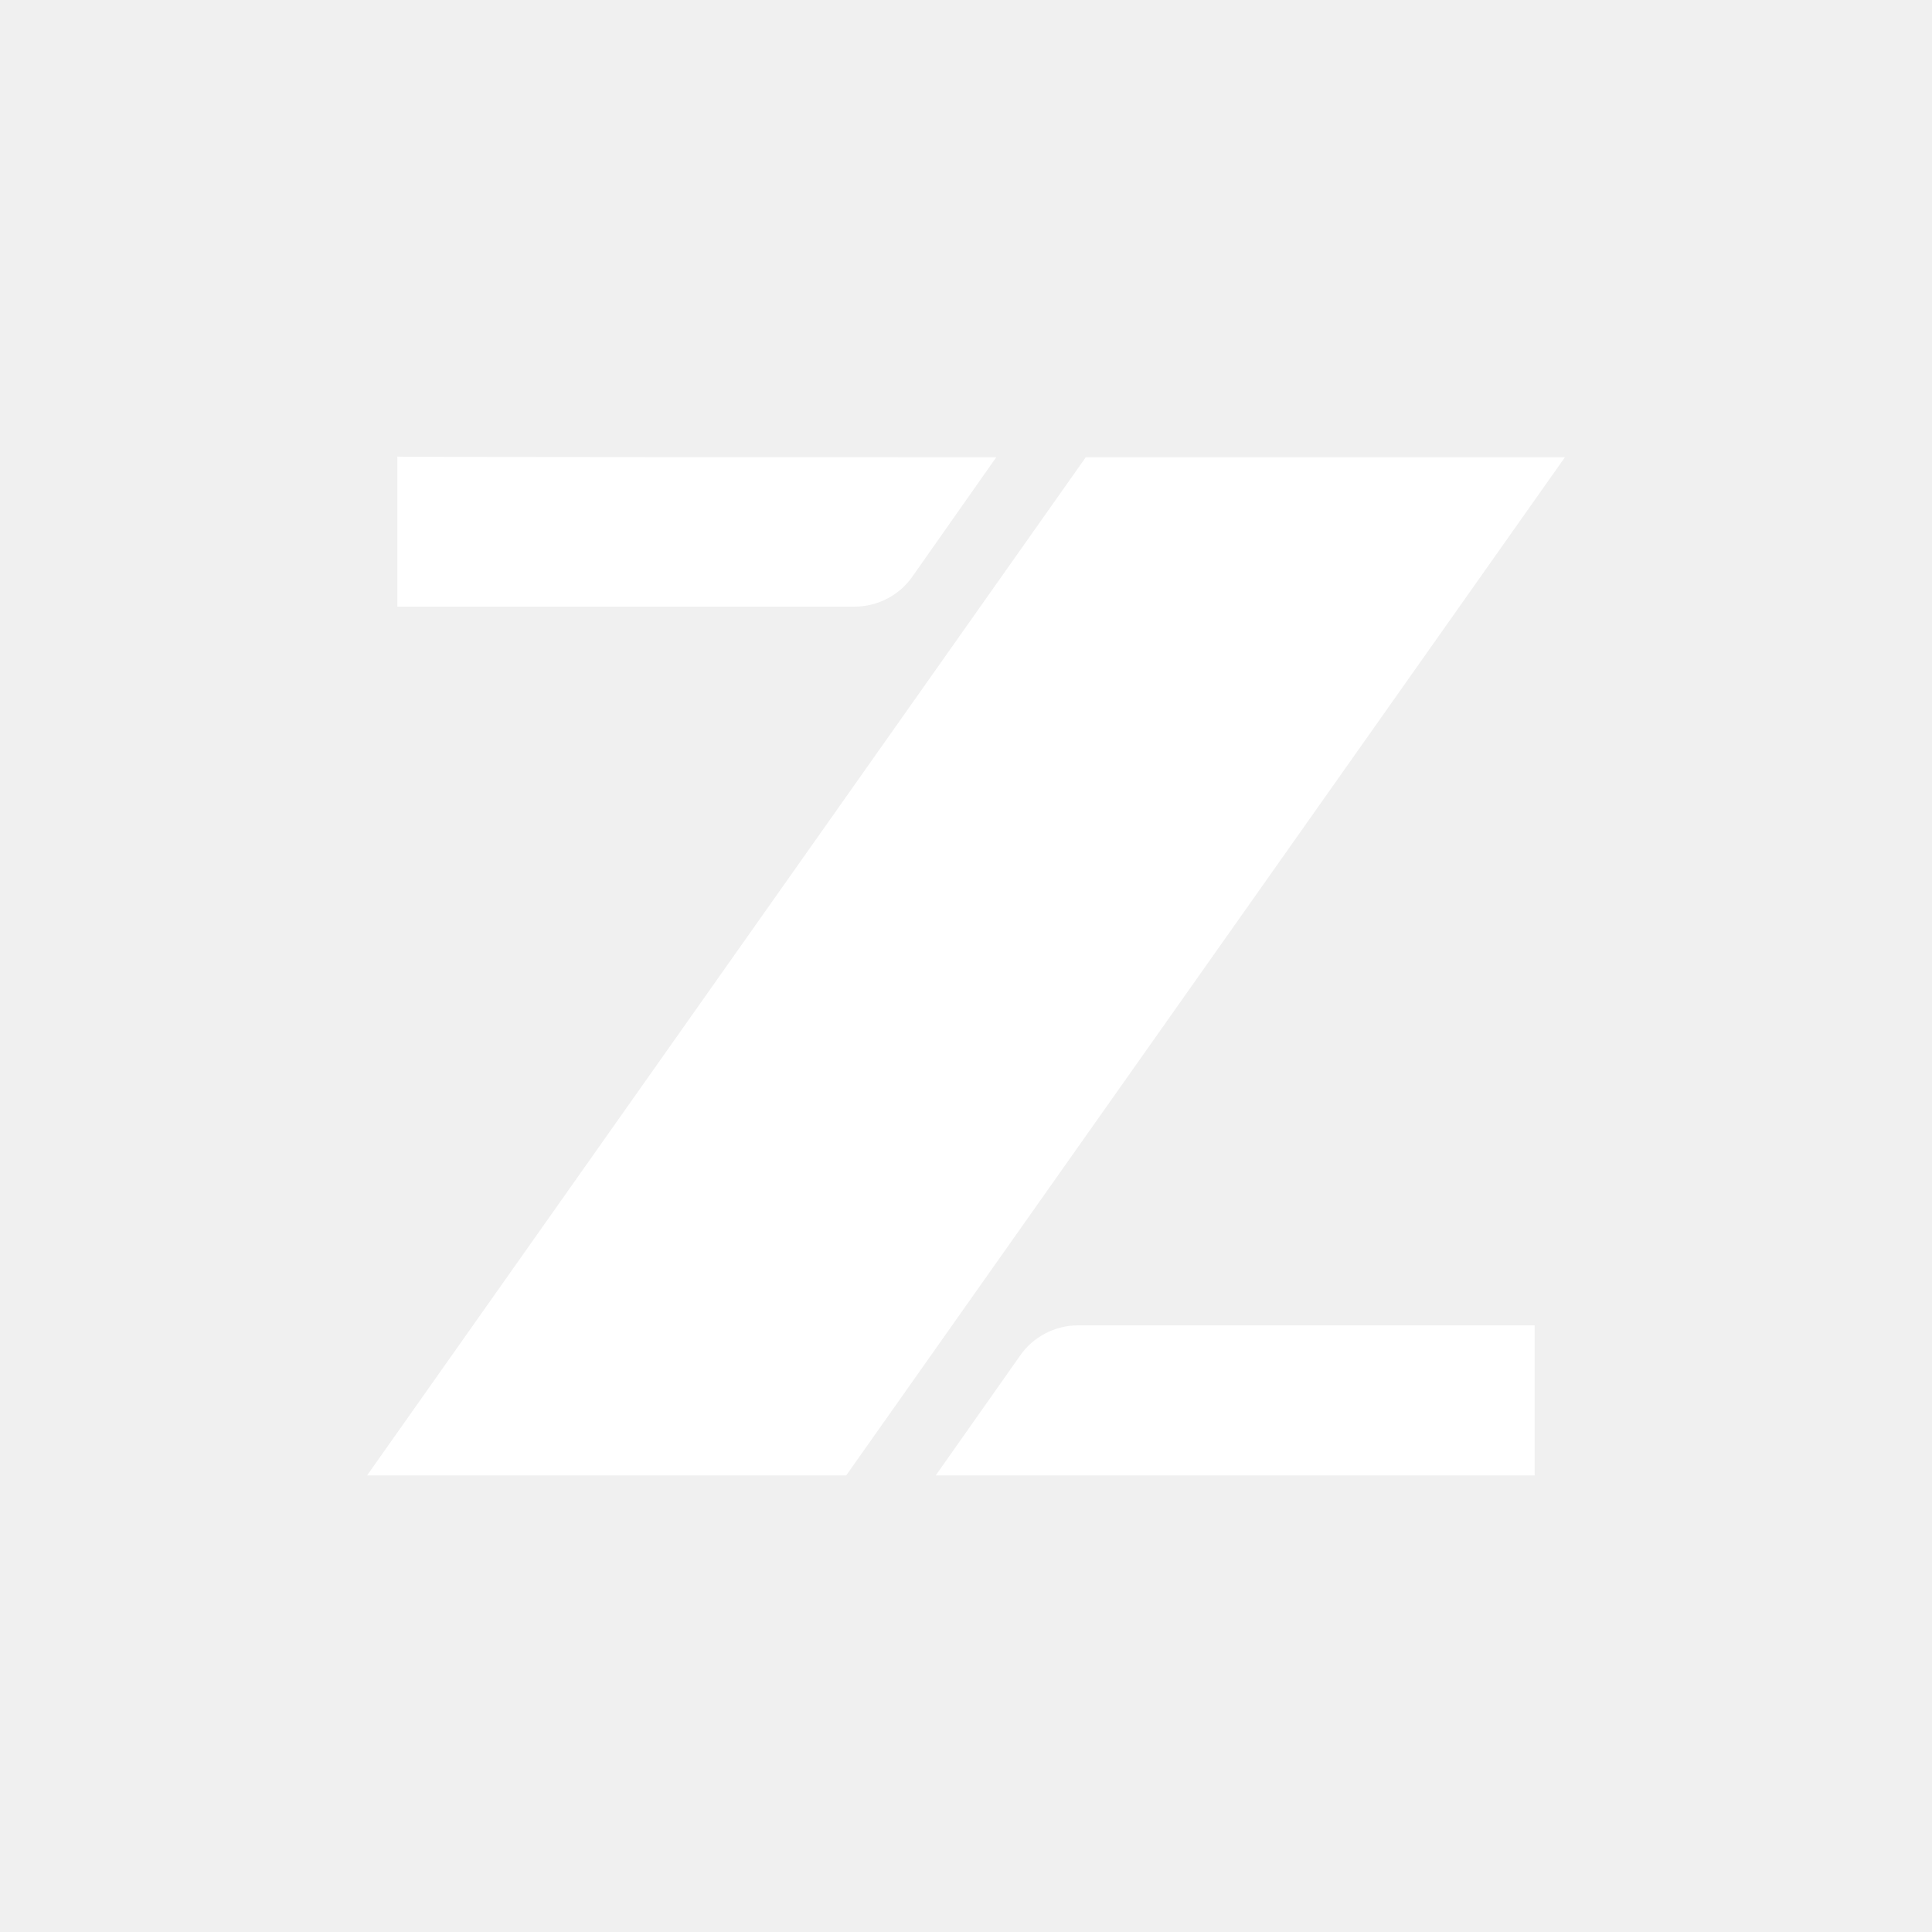
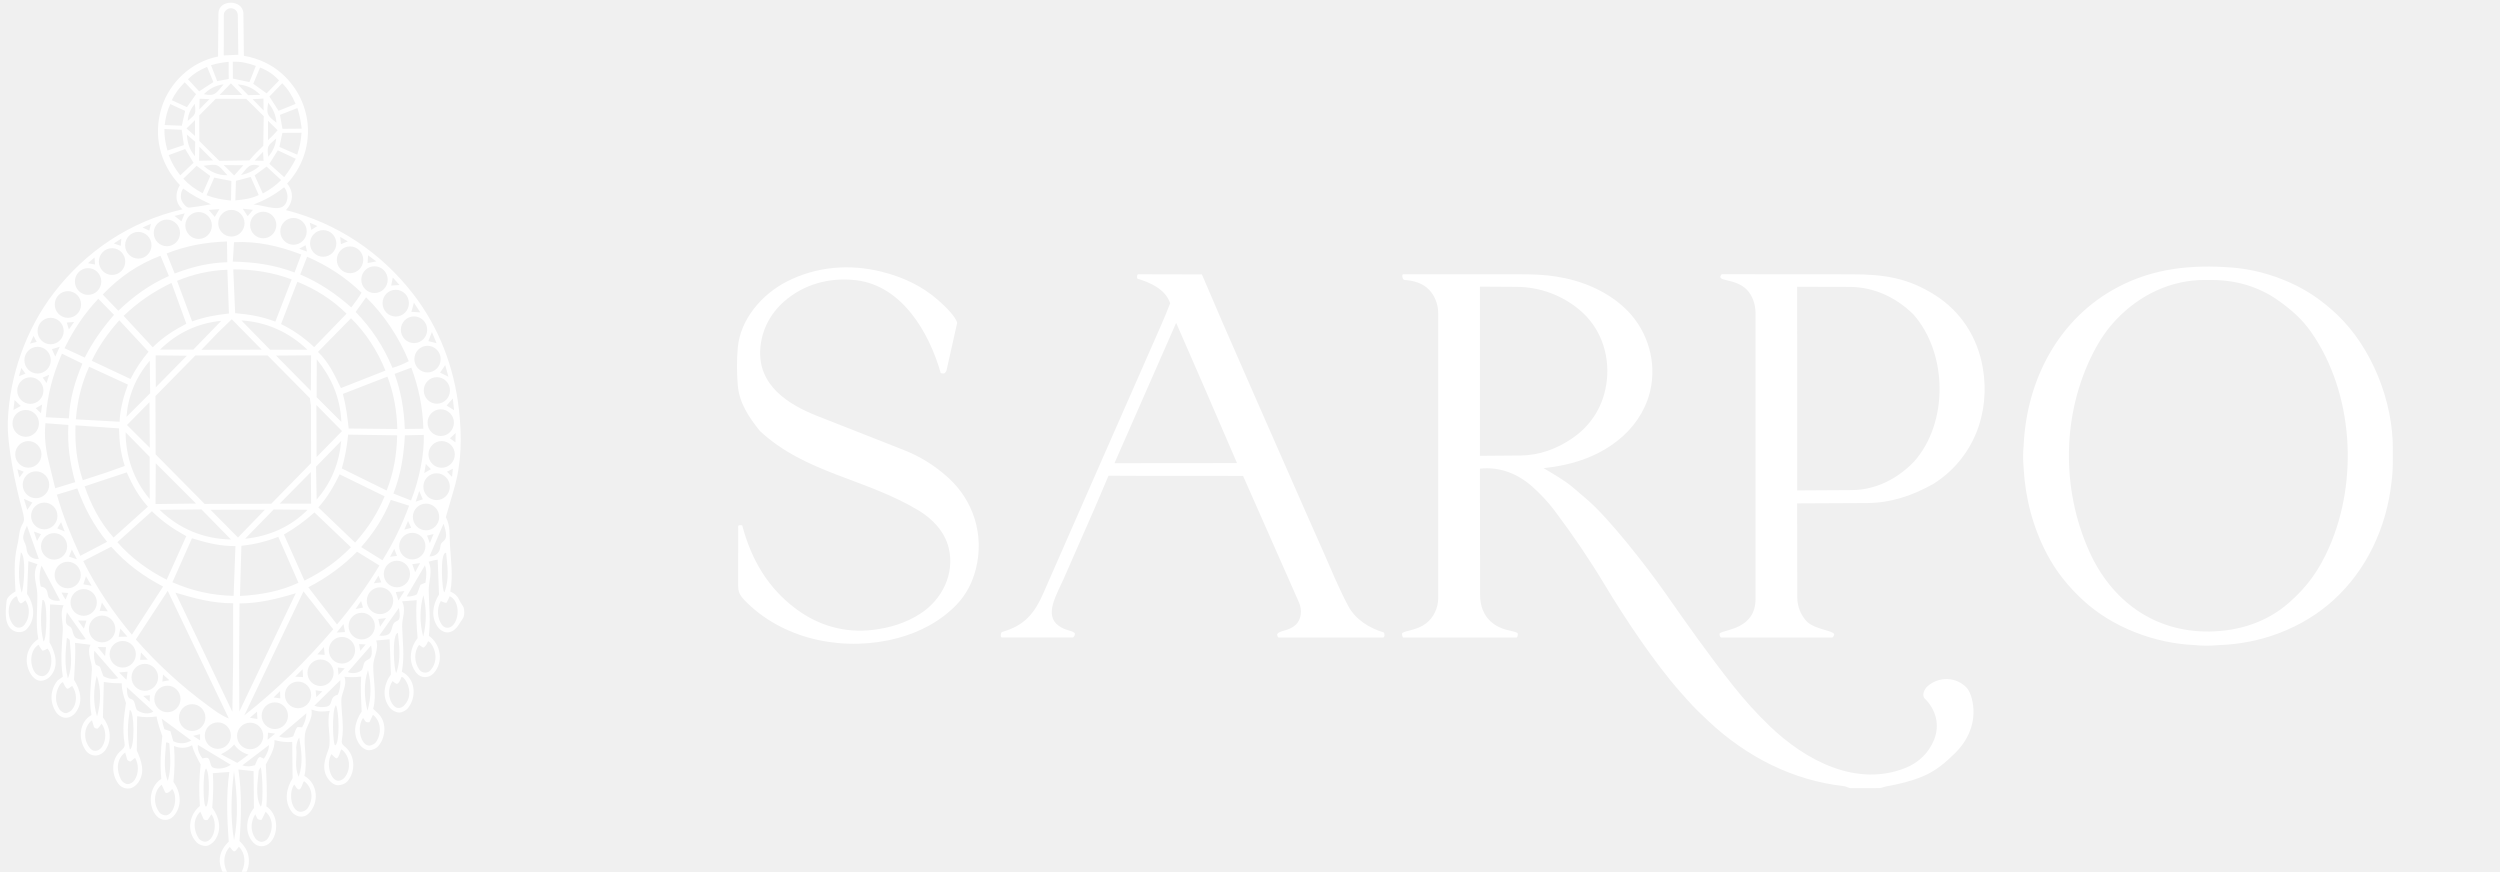
- <svg xmlns="http://www.w3.org/2000/svg" version="1.1" x="0px" y="0px" viewBox="0 0 30 30" xml:space="preserve">
+ <svg xmlns="http://www.w3.org/2000/svg" width="195" height="68" viewBox="0 0 195 68" fill="none">
+   <g clip-path="url(#clip0_182_35)">
+     <path d="M19.406 67.368C19.352 67.968 18.895 68.857 18.241 68.787C17.586 68.716 17.265 67.918 17.172 67.448C17.03 66.729 17.343 66.125 17.84 65.649C17.714 63.864 17.629 62.058 17.887 60.214L16.602 60.309C16.663 61.196 16.623 62.127 16.555 62.998C17.108 63.745 17.346 64.741 16.738 65.567C16.588 65.772 16.302 65.964 16.093 65.98C15.823 66 15.51 65.886 15.325 65.69C14.522 64.841 14.76 63.543 15.592 62.865C15.507 61.764 15.525 60.69 15.651 59.627C15.384 59.153 15.114 58.643 14.979 58.132C14.531 58.374 14.068 58.393 13.57 58.189C13.658 59.176 13.618 60.081 13.526 60.993C14.107 61.778 14.248 62.889 13.526 63.672C13.165 64.063 12.574 64.034 12.22 63.653C11.534 62.915 11.585 61.383 12.582 60.752C12.473 59.644 12.537 58.505 12.659 57.413C12.491 56.938 12.302 56.395 12.21 55.883C11.721 55.96 11.219 55.956 10.696 55.866L10.671 58.54C11.011 59.314 11.358 60.182 10.794 61.022C10.635 61.258 10.352 61.474 10.091 61.5C9.746 61.535 9.432 61.408 9.212 61.105C8.69 60.386 8.679 59.262 9.344 58.636C9.55 58.442 9.775 58.32 9.715 57.976C9.531 56.91 9.667 55.883 9.826 54.835C9.66 54.372 9.488 53.816 9.496 53.294C9.039 53.297 8.589 53.28 8.099 53.192L8.028 55.954C8.574 56.659 8.788 57.662 8.232 58.488C8.06 58.745 7.747 58.924 7.468 58.932C7.164 58.942 6.864 58.79 6.67 58.509C6.099 57.68 6.145 56.326 7.136 55.773C6.906 54.577 7.103 53.417 7.169 52.221C7.202 51.627 6.735 50.929 7.06 50.292L5.849 50.142C5.917 51.045 5.819 52.09 5.773 53.029C6.276 53.819 6.527 54.78 5.87 55.615C5.703 55.827 5.426 55.983 5.143 55.987C4.876 55.99 4.568 55.824 4.385 55.562C3.861 54.81 3.901 53.782 4.5 53.07L4.901 52.786C4.697 51.557 4.828 50.381 4.897 49.177C4.934 48.541 4.65 47.858 4.959 47.21L3.905 47.144L3.86 50.1C4.332 50.912 4.633 52.001 3.903 52.772C3.708 52.979 3.366 53.135 3.091 53.098C2.817 53.06 2.553 52.83 2.399 52.576C1.8 51.592 2.086 50.434 2.988 49.843C2.758 48.639 2.938 47.477 2.909 46.33C2.89 45.562 2.48 44.825 2.923 44.01L2.214 43.772L2.108 46.323C2.667 47.138 2.832 48.283 2.082 49.076C1.846 49.325 1.423 49.372 1.099 49.217C0.318 48.844 0.42 47.782 0.51 46.887C0.543 46.56 0.921 46.302 1.208 46.129C1.151 44.947 1.057 43.776 1.334 42.618C1.395 42.362 1.437 42.136 1.471 41.86C1.647 40.433 2.107 41.103 1.725 39.74C1.214 37.915 0.544 34.71 0.61 32.866C0.737 29.313 2.036 25.668 4.187 22.861C6.7 19.582 10.17 17.26 14.229 16.328C13.673 15.822 13.626 15.104 14.031 14.437C12.504 12.842 11.899 10.567 12.627 8.327C13.234 6.459 14.87 4.829 17.006 4.41L17.037 1.054C17.042 0.501 17.501 0.218 17.976 0.21C18.46 0.202 18.979 0.481 18.985 1.064L19.023 4.351C20.17 4.553 21.179 5.018 22.006 5.76C24.525 8.022 24.715 11.829 22.398 14.316C22.921 14.962 22.897 15.755 22.303 16.386C26.299 17.406 29.727 19.698 32.233 22.941C34.254 25.555 35.428 28.659 35.799 31.958C36.035 34.059 36.011 36.088 35.419 38.122L34.775 40.338C35.151 41.038 35.048 41.746 35.096 42.511C35.171 43.722 35.352 44.915 35.124 46.135C35.511 46.314 35.714 46.528 35.865 46.879C35.92 47.006 36.07 47.205 36.134 47.322C36.239 47.516 36.242 48.026 36.122 48.209L35.746 48.783C35.562 49.064 35.302 49.277 34.99 49.324C34.679 49.371 34.335 49.163 34.143 48.895C33.572 48.094 33.773 47.114 34.243 46.373L34.139 43.651C33.947 43.671 33.738 43.722 33.432 43.814C33.78 44.611 33.424 45.329 33.439 46.088C33.462 47.239 33.599 48.391 33.451 49.587C34.376 50.253 34.632 51.608 33.833 52.505C33.467 52.915 32.839 52.924 32.492 52.502C31.816 51.68 31.95 50.562 32.573 49.775C32.496 48.818 32.424 47.868 32.503 46.814L31.36 46.905C31.702 47.592 31.349 48.213 31.367 48.849C31.398 50.023 31.573 51.187 31.343 52.398C32.436 52.929 32.507 54.394 31.813 55.243C31.658 55.432 31.343 55.583 31.136 55.578C30.868 55.572 30.573 55.409 30.401 55.194C29.77 54.402 29.94 53.355 30.491 52.608L30.39 49.865L29.342 49.958C29.583 50.641 29.113 51.289 29.112 51.916C29.109 53.035 29.4 54.163 29.109 55.291L29.48 55.639C30.157 56.273 30.117 57.413 29.561 58.131C29.372 58.374 29.074 58.51 28.801 58.519C28.548 58.529 28.247 58.333 28.085 58.119C27.46 57.288 27.663 56.319 28.208 55.504C28.168 54.655 28.11 53.689 28.17 52.773C27.691 52.826 27.39 52.835 26.863 52.787C27.115 53.431 26.612 54.071 26.621 54.655C26.635 55.688 26.85 56.693 26.666 57.738C26.615 58.029 26.766 58.118 26.959 58.289C27.7 58.941 27.747 60.165 27.121 60.918C26.931 61.146 26.603 61.249 26.365 61.247C26.084 61.245 25.822 61.039 25.663 60.84C25 60.014 25.363 59.161 25.664 58.325C25.838 57.455 25.453 56.41 25.719 55.45C25.128 55.519 24.869 55.539 24.286 55.346C24.446 56.059 23.853 56.651 23.786 57.27C23.67 58.34 24.009 59.397 23.743 60.516C24.825 61.139 24.905 62.653 24.062 63.467C23.644 63.871 23.03 63.706 22.735 63.297C22.137 62.467 22.341 61.484 22.823 60.696L22.792 57.872C22.319 57.897 21.943 57.872 21.41 57.725C21.46 58.429 21.004 59.081 20.733 59.635C20.786 60.69 20.855 61.843 20.777 62.897C21.731 63.509 21.747 65.052 21.067 65.724C20.702 66.086 20.13 66.12 19.755 65.72C19.056 64.977 19.178 63.81 19.806 63.028L19.779 60.149L18.595 60.019C18.869 61.842 18.819 63.749 18.68 65.6C19.157 66.063 19.479 66.559 19.406 67.368H19.406ZM18.588 4.272L18.549 1.204C18.545 0.874 18.319 0.654 18.011 0.64C17.793 0.629 17.457 0.849 17.457 1.157L17.453 4.322L18.587 4.272H18.588ZM19.457 6.404L19.955 5.142C19.331 4.913 18.774 4.785 18.157 4.819L18.165 6.131L19.457 6.404ZM17.84 6.16L17.834 4.823C17.314 4.876 16.996 4.934 16.459 5.083L16.941 6.327L17.84 6.16ZM16.645 6.403L16.154 5.217C15.558 5.464 15.137 5.718 14.661 6.177L15.533 7.123L16.646 6.403H16.645ZM20.796 7.281L21.767 6.278C21.368 5.829 20.886 5.505 20.286 5.267L19.755 6.536L20.796 7.281ZM14.58 8.358L15.291 7.347L14.409 6.419C13.948 6.889 13.656 7.28 13.399 7.816L14.58 8.358V8.358ZM17.442 6.578C16.806 6.662 16.321 6.926 15.902 7.347C16.787 7.536 16.86 7.262 17.442 6.578ZM18.893 7.413L18.011 6.499L17.132 7.404L18.893 7.413H18.893ZM20.3 7.402C19.766 6.865 19.22 6.636 18.544 6.586L19.358 7.421L20.3 7.401V7.402ZM23.059 8.104C22.776 7.45 22.488 6.971 22.01 6.493L21.015 7.531L21.726 8.643L23.059 8.104ZM16.337 7.733L15.572 7.702L15.548 8.534L16.337 7.733H16.337ZM19.444 12.51C19.823 12.065 20.149 11.732 20.535 11.373L20.571 9.06L19.205 7.71L16.827 7.707L15.542 9.005L15.547 10.993L17.102 12.544L19.442 12.511L19.444 12.51ZM20.548 7.689L19.704 7.736L20.561 8.617L20.548 7.689ZM21.563 9.568C21.512 8.903 21.269 8.458 20.921 8.005C20.758 8.945 20.87 9.015 21.563 9.568ZM15.193 8.098C14.864 8.507 14.659 8.942 14.645 9.433C15.268 8.895 15.29 8.916 15.193 8.098ZM14.182 9.806L14.44 8.651L13.285 8.116C13.035 8.65 12.915 9.171 12.845 9.753L14.182 9.806ZM23.53 10.035C23.453 9.388 23.367 8.98 23.2 8.429L21.836 8.959L22.031 10.047L23.53 10.035ZM15.208 10.602L15.213 9.368L14.548 10.02L15.208 10.601V10.602ZM21.656 10.159L20.904 9.423V10.932C21.232 10.632 21.412 10.442 21.656 10.159ZM14.342 11.314L14.175 10.123L12.825 10.065C12.815 10.632 12.889 11.119 13.061 11.743L14.343 11.315L14.342 11.314ZM23.184 12.065C23.383 11.443 23.477 10.973 23.518 10.355L22.027 10.363L21.795 11.459L23.184 12.065ZM15.223 11.058L14.572 10.493C14.624 11.148 14.76 11.66 15.206 12.178L15.224 11.058L15.223 11.058ZM20.923 12.224C21.268 11.823 21.487 11.371 21.545 10.798C20.888 11.391 20.813 11.339 20.923 12.224ZM16.621 12.515L15.551 11.447L15.53 12.536L16.621 12.514V12.515ZM15.096 12.697L14.445 11.625L13.161 12.098C13.408 12.726 13.654 13.16 14.062 13.674L15.097 12.697H15.096ZM22.166 13.816C22.558 13.306 22.8 12.916 23.071 12.385L21.671 11.726L21.01 12.778L22.166 13.816ZM20.558 12.546L20.519 11.841L19.862 12.527L20.558 12.546ZM15.883 12.931C16.393 13.4 17.051 13.695 17.733 13.665C16.961 12.804 17.072 12.765 15.883 12.931ZM18.981 12.888L17.454 12.877L18.265 13.687L18.981 12.889V12.888ZM20.251 12.937C19.399 12.667 19.265 13.147 18.791 13.66C19.377 13.524 19.844 13.307 20.251 12.937ZM15.809 15.074L16.403 13.728L15.338 12.933L14.297 13.941C14.739 14.414 15.162 14.722 15.809 15.074ZM20.499 15.096C21.138 14.737 21.513 14.46 21.928 14.045L20.795 12.994L19.861 13.678L20.499 15.097V15.096ZM18.018 15.643L18.045 14.117L16.709 13.853L16.11 15.227C16.755 15.467 17.289 15.572 18.018 15.643ZM20.182 15.215L19.556 13.802L18.403 14.103L18.357 15.631C19.032 15.565 19.579 15.497 20.182 15.215ZM22.406 15.53C22.462 15.233 22.367 14.844 22.161 14.607C21.39 15.213 20.65 15.619 19.771 15.96C20.714 15.974 22.169 16.792 22.406 15.53ZM16.448 15.935C15.601 15.539 14.972 15.214 14.29 14.706C14.097 14.954 14.062 15.375 14.164 15.626C14.246 15.828 14.516 16.221 14.775 16.192C15.379 16.124 15.913 16.036 16.448 15.936L16.448 15.935ZM16.752 16.918L17.114 16.309L16.282 16.374L16.753 16.918H16.752ZM19.732 16.365L18.937 16.283L19.319 16.864L19.731 16.365H19.732ZM19.074 17.411C19.074 16.837 18.615 16.371 18.048 16.371C17.482 16.371 17.022 16.837 17.022 17.411C17.022 17.985 17.482 18.451 18.048 18.451C18.615 18.451 19.074 17.985 19.074 17.411ZM16.528 17.589C16.528 17.009 16.064 16.538 15.492 16.538C14.92 16.538 14.456 17.009 14.456 17.589C14.456 18.169 14.92 18.639 15.492 18.639C16.064 18.639 16.528 18.169 16.528 17.589ZM21.553 17.551C21.553 16.978 21.096 16.514 20.531 16.514C19.966 16.514 19.508 16.978 19.508 17.551C19.508 18.123 19.966 18.587 20.531 18.587C21.096 18.587 21.553 18.123 21.553 17.551ZM14.152 17.262L14.406 16.641L13.615 16.843L14.152 17.262ZM23.924 18.045C23.924 17.468 23.463 17 22.893 17C22.324 17 21.863 17.467 21.863 18.045C21.863 18.622 22.324 19.09 22.893 19.09C23.463 19.09 23.924 18.622 23.924 18.045ZM14.043 18.166C14.043 17.592 13.584 17.127 13.018 17.127C12.451 17.127 11.992 17.592 11.992 18.166C11.992 18.741 12.451 19.206 13.018 19.206C13.584 19.206 14.043 18.741 14.043 18.166ZM24.755 17.629L24.16 17.373L24.283 17.93L24.756 17.629H24.755ZM11.646 17.991L11.769 17.453L11.123 17.749L11.646 17.992V17.991ZM26.234 18.988C26.234 18.414 25.774 17.949 25.209 17.949C24.643 17.949 24.184 18.415 24.184 18.988C24.184 19.562 24.643 20.027 25.209 20.027C25.774 20.027 26.234 19.562 26.234 18.988ZM11.817 19.13C11.817 18.554 11.356 18.088 10.788 18.088C10.22 18.088 9.76 18.554 9.76 19.13C9.76 19.706 10.22 20.172 10.788 20.172C11.356 20.172 11.817 19.706 11.817 19.13ZM27.128 18.828L26.535 18.478L26.591 19.047L27.128 18.829V18.828ZM9.417 19.171L9.465 18.61L8.874 18.991L9.417 19.171ZM17.728 20.452L17.705 18.835C16.028 18.894 14.537 19.164 12.999 19.769L13.625 21.335C15.007 20.804 16.273 20.499 17.729 20.452H17.728ZM22.976 21.251L23.5 19.851C21.776 19.188 20.052 18.796 18.254 18.891L18.159 20.405C19.778 20.436 21.348 20.637 22.976 21.252V21.251ZM23.945 19.623L23.836 19.129L23.337 19.401L23.945 19.623ZM28.333 20.266C28.333 19.69 27.872 19.221 27.302 19.221C26.733 19.221 26.271 19.689 26.271 20.266C26.271 20.844 26.733 21.311 27.302 21.311C27.872 21.311 28.333 20.844 28.333 20.266ZM9.77 20.401C9.77 19.826 9.309 19.358 8.741 19.358C8.173 19.358 7.712 19.826 7.712 20.401C7.712 20.977 8.173 21.445 8.741 21.445C9.309 21.445 9.77 20.977 9.77 20.401ZM13.175 21.53L12.518 19.948C10.728 20.631 9.306 21.629 8.012 22.972L9.228 24.238C10.441 23.084 11.65 22.209 13.176 21.529L13.175 21.53ZM29.355 20.389L28.707 19.915L28.674 20.518L29.356 20.389H29.355ZM27.401 23.977C27.757 23.514 27.96 23.236 28.199 22.83C26.929 21.61 25.557 20.722 23.955 20.026L23.417 21.41C24.921 22.048 26.163 22.892 27.401 23.977ZM7.409 20.631L7.373 20.087L6.862 20.529L7.41 20.631H7.409ZM30.241 21.814C30.241 21.237 29.78 20.77 29.211 20.77C28.642 20.77 28.181 21.237 28.181 21.814C28.181 22.39 28.642 22.858 29.211 22.858C29.78 22.858 30.241 22.39 30.241 21.814ZM7.9 21.957C7.9 21.381 7.439 20.914 6.871 20.914C6.303 20.914 5.842 21.381 5.842 21.957C5.842 22.533 6.303 23 6.871 23C7.439 23 7.9 22.533 7.9 21.957ZM21.477 25.087L22.75 21.793C21.204 21.222 19.74 21.01 18.195 21.013L18.342 24.426C19.428 24.526 20.38 24.666 21.477 25.088V25.087ZM17.857 24.452L17.734 21.041C16.341 21.089 15.068 21.385 13.81 21.907L14.986 25.072C15.967 24.718 16.816 24.57 17.857 24.452ZM31.162 22.229L30.64 21.649L30.51 22.271L31.162 22.23V22.229ZM24.504 27.077L27.031 24.468C25.924 23.373 24.636 22.559 23.195 21.979L21.921 25.277C22.905 25.759 23.722 26.336 24.503 27.076L24.504 27.077ZM11.914 27.089C12.695 26.308 13.54 25.772 14.533 25.252L13.377 22.068C11.976 22.738 10.803 23.535 9.643 24.637L11.914 27.09V27.089ZM31.896 23.646C31.896 23.07 31.435 22.603 30.867 22.603C30.299 22.603 29.838 23.07 29.838 23.646C29.838 24.221 30.299 24.689 30.867 24.689C31.435 24.689 31.896 24.221 31.896 23.646ZM6.324 23.75C6.324 23.175 5.865 22.709 5.298 22.709C4.73 22.709 4.271 23.175 4.271 23.75C4.271 24.325 4.73 24.791 5.298 24.791C5.865 24.791 6.324 24.325 6.324 23.75ZM31.883 28.172C31.13 26.3 29.894 24.481 28.556 23.191L27.742 24.332C28.969 25.596 29.904 27.001 30.612 28.694C31.061 28.561 31.438 28.41 31.883 28.173V28.172ZM6.613 27.892C7.253 26.621 8.001 25.588 8.893 24.559L7.667 23.303C6.578 24.468 5.756 25.688 5.033 27.161L6.612 27.892L6.613 27.892ZM32.782 24.366L32.286 23.609L32.088 24.323L32.782 24.366ZM33.321 25.72C33.321 25.145 32.861 24.679 32.294 24.679C31.726 24.679 31.266 25.145 31.266 25.72C31.266 26.295 31.726 26.762 32.294 26.762C32.861 26.762 33.321 26.295 33.321 25.72ZM4.968 25.821C4.968 25.25 4.512 24.788 3.949 24.788C3.386 24.788 2.929 25.25 2.929 25.821C2.929 26.392 3.386 26.854 3.949 26.854C4.512 26.854 4.968 26.392 4.968 25.821ZM26.591 30.271L30.066 28.904C29.433 27.351 28.537 25.966 27.38 24.824L24.802 27.448C25.64 28.247 26.091 29.23 26.592 30.271H26.591ZM10.181 29.561C10.622 28.692 11.022 28.124 11.585 27.438L9.304 24.981C8.416 25.992 7.709 26.979 7.157 28.139L10.18 29.561H10.181ZM15.078 27.27L17.259 25.026C15.38 25.205 13.79 25.992 12.479 27.27H15.078ZM20.415 27.275L18.079 24.902L16.985 25.958L15.713 27.283L20.415 27.275ZM23.977 27.278C22.563 25.921 20.801 25.109 18.83 24.995L21.064 27.278H23.977ZM5.782 25.112L5.21 25.16L5.373 25.698L5.782 25.113V25.112ZM34.052 26.767L33.689 25.897L33.411 26.609L34.052 26.767ZM2.86 26.666L2.614 26.197L2.345 26.801L2.859 26.666H2.86ZM34.372 28.011C34.372 27.437 33.912 26.972 33.346 26.972C32.779 26.972 32.32 27.437 32.32 28.011C32.32 28.586 32.779 29.051 33.346 29.051C33.912 29.051 34.372 28.586 34.372 28.011ZM3.96 28.093C3.96 27.517 3.5 27.05 2.931 27.05C2.362 27.05 1.902 27.517 1.902 28.093C1.902 28.67 2.362 29.136 2.931 29.136C3.5 29.136 3.96 28.67 3.96 28.093ZM4.313 27.811L4.658 27.048L4.049 27.237L4.313 27.811ZM5.373 32.636C5.453 31.056 5.831 29.783 6.428 28.364L4.83 27.585C4.107 29.292 3.717 30.703 3.568 32.545L5.373 32.636ZM14.575 27.746L12.139 27.719L12.153 30.208L14.575 27.747V27.746ZM24.262 27.715L21.531 27.736L24.248 30.487L24.263 27.715H24.262ZM24.264 36.123L24.255 31.658L24.171 31.058L20.875 27.725H15.24L12.125 30.894L12.139 35.442L15.96 39.305L21.159 39.292L24.264 36.123H24.264ZM26.624 32.908C26.548 30.98 25.81 29.383 24.707 28.027L24.697 30.982L26.625 32.908H26.624ZM11.712 30.673L11.685 28.136C10.592 29.408 9.988 30.888 9.865 32.519L11.712 30.673ZM34.976 29.381L34.727 28.481L34.325 29.063L34.976 29.381ZM9.326 32.896C9.387 31.776 9.655 30.899 9.977 29.997L6.954 28.607C6.353 29.929 6.037 31.265 5.916 32.707L9.326 32.896ZM1.987 29.144L1.66 28.702L1.485 29.34L1.987 29.144ZM33.022 33.442C32.972 31.699 32.651 30.23 32.083 28.675L30.779 29.164C31.288 30.573 31.511 31.927 31.576 33.458L33.022 33.442ZM3.63 29.881L3.838 29.233L3.334 29.455L3.63 29.881ZM27.198 33.424L30.991 33.463C30.953 32.036 30.712 30.679 30.221 29.376L26.744 30.725C26.996 31.661 27.099 32.551 27.198 33.423V33.424ZM3.387 30.466C3.387 29.893 2.929 29.43 2.365 29.43C1.801 29.43 1.343 29.894 1.343 30.466C1.343 31.038 1.801 31.502 2.365 31.502C2.929 31.502 3.387 31.038 3.387 30.466ZM35.098 30.455C35.098 29.883 34.64 29.419 34.076 29.419C33.512 29.419 33.054 29.883 33.054 30.455C33.054 31.026 33.512 31.491 34.076 31.491C34.64 31.491 35.098 31.026 35.098 30.455ZM35.419 31.993L35.319 31.081L34.837 31.632L35.419 31.994L35.419 31.993ZM1.621 31.666L1.136 31.205L1.048 31.977L1.621 31.666H1.621ZM11.684 34.927L11.66 31.369L9.903 33.151L11.684 34.927ZM3.196 32.227L3.286 31.557L2.785 31.84L3.196 32.227ZM26.679 33.624L24.68 31.594L24.693 35.651L26.679 33.625V33.624ZM35.406 32.967C35.406 32.391 34.946 31.925 34.377 31.925C33.809 31.925 33.349 32.391 33.349 32.967C33.349 33.543 33.809 34.009 34.377 34.009C34.946 34.009 35.406 33.543 35.406 32.967ZM3.039 33.023C3.039 32.446 2.577 31.977 2.006 31.977C1.436 31.977 0.974 32.445 0.974 33.023C0.974 33.602 1.436 34.07 2.006 34.07C2.577 34.07 3.039 33.602 3.039 33.023ZM5.866 37.609C5.43 36.024 5.254 34.678 5.332 33.146L3.545 33.011C3.436 34.057 3.561 35.035 3.81 36.051L4.306 38.084L5.866 37.608L5.866 37.609ZM9.73 36.345C9.403 35.304 9.307 34.448 9.282 33.414L5.89 33.176C5.833 34.672 5.993 36.056 6.458 37.454L8.299 36.856L9.729 36.346L9.73 36.345ZM11.674 35.633L9.798 33.718C9.806 35.64 10.432 37.452 11.678 38.927L11.674 35.634V35.633ZM35.523 34.504L35.54 33.773L35.096 34.187L35.523 34.504ZM30.159 38.262C30.72 36.829 30.946 35.438 30.978 33.955L27.156 33.901C27.059 34.853 26.921 35.637 26.662 36.54L30.159 38.262H30.159ZM33.057 33.924L31.582 33.954C31.489 35.518 31.284 36.979 30.686 38.495L32.061 39.035C32.669 37.501 33.105 35.498 33.057 33.924H33.057ZM3.235 35.442C3.235 34.869 2.777 34.404 2.212 34.404C1.646 34.404 1.188 34.868 1.188 35.442C1.188 36.015 1.646 36.479 2.212 36.479C2.777 36.479 3.235 36.015 3.235 35.442ZM24.699 38.962C25.848 37.653 26.458 36.114 26.615 34.387L24.652 36.401L24.699 38.962ZM35.475 35.445C35.475 34.869 35.015 34.403 34.447 34.403C33.879 34.403 33.419 34.869 33.419 35.445C33.419 36.021 33.879 36.487 34.447 36.487C35.015 36.487 35.475 36.021 35.475 35.445ZM15.292 39.278L12.149 36.132L12.131 39.315L15.292 39.277V39.278ZM33.614 36.598L33.216 36.189L33.09 36.898L33.614 36.598ZM1.851 36.792L1.354 36.597L1.512 37.246L1.851 36.792H1.851ZM35.259 37.192L35.325 36.557L34.863 36.795L35.259 37.192ZM3.839 37.812C3.839 37.233 3.376 36.764 2.805 36.764C2.233 36.764 1.771 37.233 1.771 37.812C1.771 38.391 2.233 38.86 2.805 38.86C3.376 38.86 3.839 38.391 3.839 37.812ZM8.859 41.927L11.539 39.518C10.796 38.704 10.32 37.817 9.884 36.845L6.603 37.936C7.11 39.399 7.806 40.746 8.858 41.928L8.859 41.927ZM24.267 39.288L24.247 36.819L21.815 39.281L24.267 39.288ZM35.086 37.961C35.086 37.384 34.624 36.916 34.055 36.916C33.485 36.916 33.023 37.384 33.023 37.961C33.023 38.538 33.485 39.007 34.055 39.007C34.624 39.007 35.086 38.538 35.086 37.961ZM27.698 42.323C28.726 41.175 29.449 40.026 30 38.712L26.493 36.999C26.025 37.942 25.558 38.772 24.832 39.578L27.697 42.323H27.698ZM8.354 42.261C7.274 40.929 6.593 39.62 6.03 38.098L4.435 38.582C4.924 40.292 5.526 41.751 6.264 43.354L8.355 42.26L8.354 42.261ZM32.978 38.946L32.7 38.304L32.425 39.131L32.977 38.946H32.978ZM2.521 39.201L1.859 38.904L2.129 39.766L2.522 39.202L2.521 39.201ZM29.832 43.703C30.718 42.275 31.348 40.957 31.912 39.444L30.482 38.989C29.902 40.426 29.16 41.534 28.171 42.672L29.832 43.703ZM4.481 40.246C4.481 39.67 4.021 39.203 3.453 39.203C2.885 39.203 2.424 39.67 2.424 40.246C2.424 40.821 2.885 41.288 3.453 41.288C4.021 41.288 4.481 40.821 4.481 40.246ZM34.257 40.323C34.257 39.748 33.797 39.282 33.229 39.282C32.662 39.282 32.202 39.748 32.202 40.323C32.202 40.898 32.662 41.365 33.229 41.365C33.797 41.365 34.257 40.898 34.257 40.323ZM15.715 39.735L12.448 39.767C13.981 41.255 15.899 42.043 18.014 42.079L15.715 39.735ZM20.662 39.757L16.419 39.763L18.563 41.926L20.662 39.758V39.757ZM23.994 39.763L21.346 39.74L19.116 42.024C21.026 41.826 22.699 41.072 23.994 39.763ZM13.002 45.216L14.529 41.82C13.534 41.27 12.694 40.707 11.85 39.877L9.154 42.29C10.245 43.536 11.539 44.477 13.002 45.215V45.216ZM23.748 45.288C25.181 44.582 26.333 43.752 27.375 42.686L24.527 39.97C23.787 40.63 23.031 41.187 22.147 41.693L23.748 45.288V45.288ZM32.071 41.168L31.829 40.636L31.538 41.312L32.071 41.168ZM5.045 41.454L4.764 40.733L4.465 41.214L5.045 41.454ZM34.353 42.614C34.402 42.01 35.14 42.435 34.596 40.85L33.498 43.401C33.949 43.401 34.31 43.149 34.353 42.614ZM2.076 42.856C2.127 43.397 2.592 43.642 3.026 43.597L2.101 41.002C1.504 42.295 1.999 42.048 2.076 42.856ZM3.194 41.659L2.643 41.462L2.886 42.197L3.194 41.66V41.659ZM33.183 42.598C33.183 42.026 32.724 41.561 32.159 41.561C31.594 41.561 31.136 42.026 31.136 42.598C31.136 43.171 31.594 43.636 32.159 43.636C32.724 43.636 33.183 43.171 33.183 42.598ZM5.237 42.617C5.237 42.046 4.781 41.583 4.217 41.583C3.654 41.583 3.198 42.046 3.198 42.617C3.198 43.188 3.654 43.65 4.217 43.65C4.781 43.65 5.237 43.188 5.237 42.617ZM33.527 42.367L33.817 41.657L33.312 41.775L33.527 42.367ZM23.281 45.455L21.707 41.871C20.705 42.259 19.849 42.46 18.829 42.576L18.718 46.486C20.377 46.394 21.862 46.119 23.281 45.456V45.455ZM18.222 46.478L18.364 42.593C17.169 42.613 16.099 42.333 14.973 41.987L13.449 45.417C15.014 46.103 16.558 46.44 18.223 46.478H18.222ZM10.286 49.506L12.721 45.75C11.143 44.921 9.837 43.959 8.676 42.644L6.492 43.766C7.559 45.897 8.792 47.723 10.285 49.506H10.286ZM5.999 43.623L5.603 42.861L5.381 43.419L5.999 43.623ZM30.966 43.36L30.753 42.813L30.422 43.43L30.966 43.359V43.36ZM1.627 43.076C1.492 44.099 1.354 45.138 1.696 46.239C1.879 45.734 2.052 43.392 1.627 43.076ZM26.287 48.708C27.565 47.184 28.636 45.695 29.595 44.108L27.85 43.032C26.739 44.156 25.504 45.057 24.051 45.807L26.287 48.708ZM34.671 46.19C35.076 45.108 34.884 44.128 34.799 43.125C34.278 42.981 34.48 46.267 34.671 46.19ZM31.982 44.773C31.982 44.199 31.523 43.735 30.958 43.735C30.393 43.735 29.935 44.2 29.935 44.773C29.935 45.345 30.393 45.81 30.958 45.81C31.523 45.81 31.982 45.345 31.982 44.773ZM6.3 44.851C6.3 44.279 5.843 43.816 5.279 43.816C4.715 43.816 4.258 44.279 4.258 44.851C4.258 45.423 4.715 45.886 5.279 45.886C5.843 45.886 6.3 45.423 6.3 44.851ZM32.383 44.632L32.771 43.925L32.154 44.004L32.383 44.632ZM3.851 46.66C4.063 46.855 4.46 46.9 4.683 46.835L3.243 44.116C3.044 44.654 3.052 45.278 3.181 45.752C3.868 45.851 3.614 46.443 3.851 46.66ZM32.796 45.61L33.186 45.446C33.265 44.99 33.293 44.506 33.145 44.094L31.721 46.526C31.995 46.545 32.342 46.477 32.525 46.344L32.796 45.61ZM7.147 45.69L6.705 44.951L6.502 45.578L7.147 45.691V45.69ZM29.742 45.424L29.522 44.896L29.156 45.496L29.741 45.424H29.742ZM30.67 46.857C30.67 46.28 30.208 45.812 29.639 45.812C29.07 45.812 28.609 46.28 28.609 46.857C28.609 47.434 29.07 47.902 29.639 47.902C30.208 47.902 30.67 47.434 30.67 46.857ZM7.553 46.991C7.553 46.416 7.093 45.949 6.526 45.949C5.958 45.949 5.498 46.416 5.498 46.991C5.498 47.566 5.958 48.032 6.526 48.032C7.093 48.032 7.553 47.566 7.553 46.991ZM31.078 46.841L31.547 46.103L30.871 46.182L31.078 46.841ZM5.319 46.251L4.8 46.219C4.917 46.455 4.973 46.558 5.114 46.766L5.319 46.252V46.251ZM16.236 55.047C16.758 55.428 17.216 55.796 17.849 56.045L13.082 46.085L10.596 49.877C12.28 51.799 14.166 53.537 16.235 55.046L16.236 55.047ZM25.993 49.083L23.673 46.126L19.056 55.8C21.595 53.803 23.87 51.569 25.993 49.083ZM18.183 51.687L18.187 47.054C16.564 47.059 15.171 46.672 13.681 46.226L18.125 55.521L18.183 51.688V51.687ZM18.668 55.498L23.072 46.272C21.56 46.731 20.191 47.057 18.683 47.069L18.652 51.467L18.668 55.497V55.498ZM33.014 49.655C33.279 48.53 33.276 47.501 33.024 46.424C32.722 47.483 32.728 48.646 33.014 49.655ZM1.976 46.827C1.825 46.965 1.656 47.098 1.582 47.045C1.302 46.849 1.411 46.449 1.254 46.526C0.603 46.846 0.452 48.094 1.068 48.772C1.311 49.04 1.689 49.014 1.912 48.728C2.336 48.184 2.371 47.336 1.975 46.827H1.976ZM35.317 48.78C35.882 48.195 35.825 46.837 35.077 46.508L34.853 46.979C34.805 47.08 34.509 46.955 34.389 46.877C34.055 47.422 34.087 48.236 34.489 48.759C34.699 49.032 35.072 49.034 35.317 48.78V48.78ZM3.305 46.806C3.183 47.882 3.118 48.914 3.391 50.033C3.668 49.951 3.743 46.574 3.305 46.806ZM28.312 47.386L28.165 46.877L27.734 47.507L28.313 47.387L28.312 47.386ZM8.41 47.684L7.951 47.002L7.775 47.647L8.41 47.684ZM30.605 48.876C30.799 48.121 31.376 48.839 31.111 47.423L29.585 49.575C29.806 49.614 30.061 49.589 30.266 49.496C30.457 49.409 30.534 49.155 30.605 48.877V48.876ZM5.639 49.174C5.705 49.45 5.791 49.695 5.963 49.778C6.208 49.896 6.477 49.916 6.689 49.847L5.216 47.758C4.928 49.131 5.493 48.566 5.639 49.173V49.174ZM29.241 48.836C29.241 48.262 28.782 47.797 28.215 47.797C27.649 47.797 27.189 48.262 27.189 48.836C27.189 49.41 27.649 49.876 28.215 49.876C28.782 49.876 29.241 49.41 29.241 48.836ZM8.996 49.059C8.996 48.482 8.534 48.014 7.965 48.014C7.395 48.014 6.933 48.482 6.933 49.059C6.933 49.636 7.395 50.105 7.965 50.105C8.534 50.105 8.996 49.636 8.996 49.059ZM29.646 48.878L30.108 48.209L29.509 48.284L29.646 48.878V48.878ZM6.741 48.407L6.084 48.401L6.546 49.035L6.742 48.406L6.741 48.407ZM26.91 49.3L26.794 48.673L26.26 49.338L26.909 49.3H26.91ZM9.933 49.657L9.388 49.027L9.253 49.672L9.933 49.657ZM30.916 52.48C31.294 51.377 31.139 50.389 31.036 49.367C30.543 49.418 30.725 52.417 30.916 52.48ZM5.441 49.946C5.436 49.876 5.218 49.723 5.213 49.781C5.113 50.828 5.009 51.834 5.294 52.908C5.699 51.969 5.507 50.935 5.441 49.946H5.441ZM27.698 50.719C27.698 50.146 27.24 49.68 26.673 49.68C26.107 49.68 25.648 50.145 25.648 50.719C25.648 51.293 26.107 51.758 26.673 51.758C27.24 51.758 27.698 51.293 27.698 50.719ZM10.596 51.033C10.596 50.46 10.137 49.996 9.572 49.996C9.007 49.996 8.549 50.461 8.549 51.033C8.549 51.606 9.007 52.071 9.572 52.071C10.137 52.071 10.596 51.606 10.596 51.033ZM32.709 52.232C32.934 52.544 33.376 52.53 33.595 52.266C34.508 51.167 33.471 49.839 33.372 50.048L33.279 50.244C33.238 50.331 33.069 50.556 32.988 50.502L32.687 50.3C32.28 50.833 32.294 51.654 32.71 52.233L32.709 52.232ZM28.521 50.266L28.009 50.24L28.102 50.771L28.521 50.266V50.266ZM3.708 50.593C3.527 50.692 3.333 50.798 3.283 50.726L3.099 50.458C3.076 50.425 3.032 50.279 2.999 50.298C2.369 50.662 2.257 51.797 2.731 52.46C2.86 52.64 3.107 52.755 3.317 52.739C4.023 52.684 4.244 51.201 3.708 50.592V50.593ZM28.383 51.78C28.533 51.26 29.189 51.711 28.948 50.344L27.131 52.423C27.436 52.567 27.925 52.508 28.192 52.29C28.279 52.22 28.328 51.968 28.383 51.78ZM8.267 50.479L7.61 50.462L8.196 51.177L8.267 50.479ZM25.325 51.078L25.265 50.469L24.753 51.045L25.325 51.078ZM8.059 52.736C8.446 52.962 8.85 53.008 9.217 52.896L7.359 50.758C7.296 51.138 7.344 51.523 7.468 51.838L7.796 52.007L8.059 52.736V52.736ZM11.531 51.455L10.997 50.897L10.931 51.468L11.53 51.454L11.531 51.455ZM26.024 52.474C26.024 51.902 25.567 51.439 25.003 51.439C24.439 51.439 23.982 51.902 23.982 52.474C23.982 53.046 24.439 53.509 25.003 53.509C25.567 53.509 26.024 53.046 26.024 52.474ZM12.333 52.832C12.333 52.251 11.869 51.781 11.296 51.781C10.723 51.781 10.259 52.251 10.259 52.832C10.259 53.413 10.723 53.883 11.296 53.883C11.869 53.883 12.333 53.413 12.333 52.832ZM26.89 52.13L26.346 52.066L26.405 52.646L26.89 52.131V52.13ZM23.637 52.811L23.604 52.202L23.027 52.783L23.637 52.811ZM28.661 55.438C28.972 54.398 28.968 53.313 28.704 52.266C28.358 53.293 28.406 54.389 28.661 55.438ZM9.95 52.393L9.292 52.452L9.864 53.023L9.95 52.393ZM13.213 53.056L12.716 52.612L12.665 53.162L13.213 53.056ZM7.547 52.709C7.289 53.765 7.251 54.842 7.569 55.879C7.874 54.825 7.906 53.742 7.547 52.709ZM30.722 55.051C30.974 55.324 31.314 55.242 31.524 55.025C32.503 54.016 31.408 52.557 31.3 52.839L31.223 53.041C31.184 53.141 31.06 53.333 30.962 53.337C30.878 53.341 30.743 53.23 30.62 53.121C30.25 53.642 30.229 54.519 30.722 55.051ZM26.343 54.188C26.499 53.897 26.567 53.448 26.546 53.052L24.523 55.044C24.788 55.163 25.142 55.183 25.472 55.118C26.035 55.007 25.63 54.376 26.343 54.188H26.343ZM5.629 53.501C5.458 53.63 5.316 53.745 5.243 53.715C5.171 53.686 5.08 53.558 5.039 53.473L4.922 53.235C4.825 53.037 3.916 54.269 4.659 55.357C4.754 55.495 5.009 55.636 5.144 55.626C5.265 55.617 5.5 55.492 5.587 55.39C6.054 54.835 6.008 54.04 5.628 53.501H5.629ZM24.271 54.203C24.271 53.63 23.813 53.164 23.246 53.164C22.68 53.164 22.221 53.629 22.221 54.203C22.221 54.777 22.68 55.242 23.246 55.242C23.813 55.242 24.271 54.777 24.271 54.203ZM14.079 54.519C14.079 53.947 13.621 53.483 13.057 53.483C12.493 53.483 12.035 53.947 12.035 54.519C12.035 55.091 12.493 55.555 13.057 55.555C13.621 55.555 14.079 55.091 14.079 54.519ZM10.713 55.406C11.074 55.661 11.614 55.743 11.961 55.499L9.889 53.603C9.909 54.926 10.325 54.216 10.509 54.865C10.549 55.002 10.606 55.33 10.714 55.407L10.713 55.406ZM25.139 53.924L24.617 53.84L24.677 54.375L25.139 53.923L25.139 53.924ZM21.863 54.471L21.844 53.911L21.341 54.401L21.863 54.471ZM11.674 54.734L11.692 54.223L11.177 54.283L11.674 54.733V54.734ZM22.463 55.827C22.463 55.252 22.003 54.786 21.436 54.786C20.869 54.786 20.409 55.252 20.409 55.827C20.409 56.402 20.869 56.867 21.436 56.867C22.003 56.867 22.463 56.402 22.463 55.827ZM16.021 55.971C16.021 55.394 15.559 54.925 14.989 54.925C14.42 54.925 13.958 55.394 13.958 55.971C13.958 56.548 14.42 57.016 14.989 57.016C15.559 57.016 16.021 56.548 16.021 55.971ZM26.203 55.006C25.855 55.366 25.958 58.262 26.162 58.132C26.511 57.907 26.451 55.473 26.203 55.006ZM10.121 55.379C9.969 56.381 9.883 57.381 10.128 58.461C10.518 58.336 10.494 55.426 10.121 55.379ZM20.077 56.083L20.046 55.505L19.492 55.984L20.077 56.083ZM23.055 56.949C23.081 56.88 23.163 56.705 23.234 56.709L23.565 56.727C23.739 56.438 23.894 56.038 23.894 55.637L21.771 57.441C22.122 57.589 22.517 57.571 22.867 57.438L23.054 56.949H23.055ZM28.804 58.159C28.942 58.161 29.232 58.023 29.321 57.894C29.777 57.233 29.752 56.272 29.09 55.751L28.821 56.328C28.745 56.356 28.549 56.338 28.508 56.275L28.322 56.002C27.798 56.693 28.133 58.153 28.803 58.159H28.804ZM13.515 57.814C13.996 58.061 14.505 58.006 14.918 57.757L12.613 56.054C12.672 56.385 12.74 56.624 12.819 56.88L13.293 57.033L13.514 57.814H13.515ZM7.921 56.446C7.758 56.675 7.693 56.77 7.623 56.824C7.564 56.868 7.353 56.783 7.332 56.714L7.172 56.181C6.478 56.724 6.49 57.796 7.073 58.413C7.336 58.691 7.755 58.557 7.953 58.26C8.322 57.707 8.283 56.92 7.921 56.446ZM18.011 57.378C18.011 56.807 17.554 56.345 16.991 56.345C16.428 56.345 15.972 56.807 15.972 57.378C15.972 57.949 16.428 58.412 16.991 58.412C17.554 58.412 18.011 57.949 18.011 57.378ZM20.535 57.404C20.535 56.832 20.078 56.368 19.513 56.368C18.948 56.368 18.49 56.832 18.49 57.404C18.49 57.977 18.948 58.441 19.513 58.441C20.078 58.441 20.535 57.977 20.535 57.404ZM21.456 57.224L20.904 57.149L20.874 57.701L21.456 57.224ZM15.607 57.748L15.604 57.266L15.065 57.397L15.607 57.748ZM23.298 60.584C23.662 59.55 23.512 58.551 23.341 57.533C23.161 57.778 23.139 58.026 23.103 58.303C23.198 59.055 22.932 59.818 23.298 60.584H23.298ZM13.21 58.004C13.206 57.941 12.957 57.88 12.954 57.934C12.91 58.822 12.7 59.982 13.085 60.911C13.377 59.955 13.279 58.999 13.21 58.004ZM18.51 59.505L19.386 58.861C18.913 58.715 18.551 58.481 18.269 58.072C17.968 58.406 17.683 58.615 17.235 58.831L18.51 59.506V59.505ZM16.615 59.873C17.051 60.038 17.624 59.923 17.999 59.65L15.439 58.105C15.367 58.446 15.587 58.901 15.785 59.154C15.929 59.126 16.139 59.079 16.22 59.128C16.418 59.245 16.38 59.785 16.613 59.873H16.615ZM20.319 59.056L20.584 59.173C20.789 58.882 20.972 58.507 20.98 58.114L18.905 59.694C19.24 59.816 19.557 59.787 19.887 59.685C19.966 59.54 20.128 58.97 20.319 59.055V59.056ZM26.41 60.901C26.533 60.899 26.768 60.785 26.861 60.672C27.412 60.002 27.327 58.981 26.637 58.448C26.525 58.506 26.43 59.293 26.177 59.123C26.101 59.072 25.99 58.955 25.856 58.822C25.398 59.544 25.774 60.915 26.41 60.901ZM10.535 59.113L10.193 59.387C10.143 59.427 9.942 59.317 9.925 59.256L9.761 58.694C9.06 59.218 9.078 60.1 9.441 60.809C9.528 60.98 9.78 61.154 9.942 61.16C10.138 61.167 10.376 61.026 10.492 60.849C10.851 60.305 10.82 59.599 10.534 59.112L10.535 59.113ZM20.273 59.946C20.268 59.972 20.179 60.087 20.176 60.132C20.122 60.888 19.875 62.127 20.336 62.909C20.61 62.716 20.425 59.27 20.273 59.946ZM16.082 59.952C15.804 59.961 15.811 63.181 16.099 62.893C16.318 62.675 16.403 60.397 16.082 59.952ZM18.255 65.539C18.617 63.697 18.49 61.909 18.251 60.146C18.035 61.956 17.952 63.715 18.255 65.539ZM23.457 63.325C23.604 63.328 23.865 63.216 23.965 63.08C24.455 62.417 24.419 61.457 23.735 60.945C23.599 60.918 23.529 61.751 23.227 61.55C23.151 61.499 23.069 61.367 22.95 61.194C22.477 61.84 22.711 63.31 23.457 63.325ZM13.425 61.537C13.238 61.796 12.958 61.954 12.879 61.785L12.608 61.205C11.949 61.747 11.94 62.758 12.467 63.407C12.556 63.516 12.845 63.62 12.97 63.595C13.699 63.445 13.856 62.016 13.425 61.538V61.537ZM16.49 63.516L16.213 63.937C16.17 64.001 15.915 63.968 15.884 63.895L15.626 63.31C15.022 63.893 15.081 64.77 15.519 65.422C15.603 65.546 15.871 65.667 16.004 65.655C16.742 65.591 16.99 64.169 16.491 63.516H16.49ZM19.905 65.378C20.018 65.545 20.268 65.674 20.411 65.669C20.532 65.665 20.778 65.558 20.856 65.448C21.324 64.789 21.343 63.846 20.717 63.319L20.423 63.916C20.382 64 20.103 63.923 20.065 63.841L19.911 63.516C19.563 64.063 19.501 64.78 19.905 65.379V65.378ZM18.634 66.045C18.487 66.234 18.364 66.417 18.264 66.405C18.163 66.393 18.038 66.216 17.926 66.059C17.463 66.527 17.368 67.296 17.665 67.918C17.781 68.162 18.023 68.361 18.259 68.369C18.515 68.379 18.758 68.209 18.874 67.962C19.176 67.324 19.137 66.548 18.634 66.044V66.045Z" fill="white" />
+     <path d="M186.641 35.089V36.109C186.629 36.444 186.628 36.808 186.587 37.171L186.532 37.663C186.141 41.126 184.612 44.438 182.03 46.791C179.585 49.018 176.34 50.213 173.051 50.319C172.37 50.379 171.787 50.383 171.133 50.312C168.03 50.179 164.722 48.907 162.452 46.794C161.306 45.727 160.391 44.599 159.659 43.209C158.574 41.147 157.975 38.877 157.844 36.531C157.789 35.911 157.786 35.364 157.844 34.752C158.075 29.596 160.594 24.827 165.177 22.403C167.98 20.921 170.939 20.627 174.067 20.866C175.642 20.986 177.15 21.394 178.575 22.022C179.99 22.647 181.189 23.491 182.314 24.561C184.999 27.115 186.683 31.323 186.641 35.09V35.089ZM181.679 42.677C183.97 37.46 183.558 30.659 180.299 25.945C179.575 24.899 178.693 24.129 177.667 23.409C176.166 22.355 174.404 21.848 172.568 21.841L171.983 21.838C169.341 21.828 166.9 23.001 165.082 24.91C164.351 25.678 163.786 26.514 163.293 27.473C160.83 32.264 160.763 38.098 162.957 42.997C164.697 46.88 168.047 49.31 172.322 49.258C174.607 49.23 176.795 48.542 178.526 47.026C179.983 45.75 180.893 44.465 181.678 42.677H181.679Z" fill="white" />
+     <path d="M140.968 48.518C141.62 49.093 142.936 49.184 143.062 49.451C143.092 49.515 142.985 49.73 142.891 49.73H134.267C134.144 49.729 134.088 49.432 134.151 49.388C134.572 49.091 136.933 49.052 136.933 46.711L136.931 24.4C136.931 23.73 136.688 23.061 136.278 22.623C135.356 21.64 133.751 22.018 134.295 21.388L144.43 21.396C146.96 21.397 148.828 21.671 150.966 23.039C152.964 24.317 154.244 26.313 154.656 28.675C155.281 32.268 153.89 35.79 150.816 37.736C149.221 38.637 147.498 39.229 145.635 39.238L140.177 39.264L140.187 46.566C140.188 47.316 140.454 47.984 140.968 48.517V48.518ZM149.246 24.524C147.905 23.205 146.18 22.384 144.277 22.379L140.178 22.369L140.183 38.252L144.435 38.227C146.316 38.216 147.993 37.35 149.284 36.018C151.998 32.983 151.923 27.557 149.246 24.524Z" fill="white" />
+     <path d="M147.13 61.339C146.971 61.366 146.731 61.471 146.609 61.471L144.343 61.477C144.227 61.477 143.982 61.339 143.868 61.326C139.824 60.876 136.234 59.028 133.271 56.259C132.702 55.727 132.151 55.2 131.634 54.617L131.025 53.93C129.078 51.73 126.74 48.234 125.203 45.671C123.985 43.641 122.687 41.737 121.277 39.856C120.755 39.158 120.191 38.564 119.566 37.999C118.417 36.962 117.014 36.39 115.434 36.553L115.447 46.427C115.448 47.223 115.715 47.968 116.269 48.471C117.132 49.257 118.131 49.163 118.369 49.388C118.424 49.439 118.373 49.727 118.289 49.727H109.464C109.381 49.728 109.319 49.427 109.379 49.379C109.649 49.162 110.518 49.172 111.233 48.624C111.81 48.182 112.18 47.442 112.18 46.636L112.177 24.399C112.177 23.727 111.907 23.072 111.498 22.631C110.985 22.08 110.277 21.891 109.539 21.834C109.387 21.823 109.315 21.395 109.447 21.395H118.623C119.57 21.396 120.416 21.421 121.359 21.567C123.311 21.87 125.208 22.629 126.686 23.986C128.361 25.524 129.178 27.852 128.793 30.105C128.532 31.631 127.731 32.983 126.606 34.001C124.894 35.548 122.757 36.269 120.401 36.515C121.234 37.021 122.022 37.449 122.727 38.053L123.808 38.977C125.516 40.439 128.463 44.221 129.818 46.153C131.577 48.663 133.297 51.113 135.194 53.502C136.07 54.605 137.022 55.66 138.027 56.626C140.815 59.306 144.815 61.454 148.676 59.878C149.682 59.467 150.469 58.681 150.863 57.69C151.328 56.524 150.988 55.331 150.134 54.491C149.872 54.233 150.105 53.743 150.35 53.526C151.233 52.745 152.603 52.776 153.417 53.663C153.591 53.853 153.726 54.211 153.791 54.453C154.222 56.064 153.654 57.594 152.513 58.725C151.746 59.486 150.966 60.153 149.953 60.566C149.047 60.937 148.14 61.161 147.13 61.337V61.339ZM125.334 29.647C125.557 27.564 124.802 25.512 123.217 24.181C121.835 23.022 120.103 22.386 118.318 22.375L115.437 22.358L115.434 35.554L118.607 35.529C120.068 35.517 121.427 35.011 122.619 34.2C124.169 33.144 125.126 31.579 125.334 29.645L125.334 29.647Z" fill="white" />
+     <path d="M93.763 37.118L89.838 37.12L86.465 37.106L85.338 39.745L82.954 45.177C82.435 46.361 81.41 47.97 82.569 48.804C83.149 49.221 83.582 49.139 83.83 49.388C83.888 49.447 83.78 49.725 83.664 49.725L78.14 49.723C78.017 49.723 78.049 49.326 78.17 49.291C79.932 48.782 80.684 47.858 81.4 46.227L83.317 41.858L85.681 36.474L90.554 25.397C90.809 24.815 91.051 24.235 91.271 23.654C90.918 22.56 89.7 22.03 88.733 21.741C88.662 21.708 88.662 21.393 88.794 21.393L93.747 21.404L95.397 25.242L97.951 31.078L101.763 39.749L103.208 43.011C103.844 44.447 104.415 45.867 105.157 47.258C105.732 48.335 106.81 48.99 107.916 49.325C108.009 49.353 108.03 49.726 107.885 49.726H99.733C99.65 49.726 99.596 49.493 99.63 49.449C99.856 49.146 100.505 49.241 101.048 48.748C101.527 48.314 101.579 47.572 101.312 46.971L99.139 42.053L96.959 37.121L93.766 37.119L93.763 37.118ZM96.486 36.119L93.886 30.102L91.74 25.182L86.929 36.129L96.486 36.12V36.119Z" fill="white" />
+     <path d="M70.039 49.766C66.026 50.841 61.362 50.005 58.309 47.056C57.521 46.295 57.572 46.145 57.574 45.149L57.58 41.256C57.58 41.155 57.555 41.011 57.614 40.983C57.673 40.956 57.849 40.957 57.894 40.983C58.598 43.647 59.899 45.87 62.101 47.505C63.854 48.805 65.904 49.39 68.062 49.134C69.41 48.974 70.65 48.602 71.794 47.861C73.479 46.77 74.492 44.752 73.998 42.736C73.685 41.464 72.753 40.483 71.661 39.823C67.529 37.323 62.83 36.926 59.276 33.621C58.429 32.571 57.659 31.438 57.547 30.048C57.469 29.086 57.461 28.103 57.545 27.134C57.742 24.89 59.442 22.941 61.39 21.951C63.686 20.784 66.267 20.575 68.746 21.189C70.418 21.603 71.929 22.303 73.211 23.442C73.617 23.802 74.55 24.67 74.658 25.188L73.831 28.884C73.818 28.942 73.739 29.066 73.694 29.104C73.638 29.153 73.448 29.13 73.375 29.096C72.476 25.927 70.357 22.286 66.774 21.857C64.733 21.613 62.684 22.164 61.149 23.524C60.065 24.484 59.402 25.769 59.302 27.208C59.103 30.071 61.493 31.561 63.787 32.463L70.508 35.106C71.785 35.608 72.899 36.313 73.916 37.219C75.944 39.024 76.795 41.752 76.111 44.403C75.84 45.452 75.37 46.377 74.606 47.171C73.374 48.449 71.756 49.306 70.038 49.766H70.039Z" fill="white" />
+   </g>
  <defs>
-     <style type="text/css">
-     .st23{fill:#FFFFFF;}
- 
-     .z-breathe {
-       animation: breathe 2.5s ease-in-out infinite;
-     }
- 
-     @keyframes breathe {
-       0%, 100% { opacity: 0.85; }
-       50% { opacity: 1; }
-     }
-   </style>
+     <clipPath id="clip0_182_35">
+       <rect width="195" height="68" fill="white" />
+     </clipPath>
  </defs>
-   <g class="z-breathe">
-     <path class="st23" d="M15.47,7.1l-1.3,1.85c-0.2,0.29-0.54,0.47-0.9,0.47h-7.1V7.09C6.16,7.1,15.47,7.1,15.47,7.1z" />
-     <polygon class="st23" points="24.3,7.1 13.14,22.91 5.7,22.91 16.86,7.1" />
-     <path class="st23" d="M14.53,22.91l1.31-1.86c0.2-0.29,0.54-0.47,0.9-0.47h7.09v2.33H14.53z" />
-   </g>
</svg>
